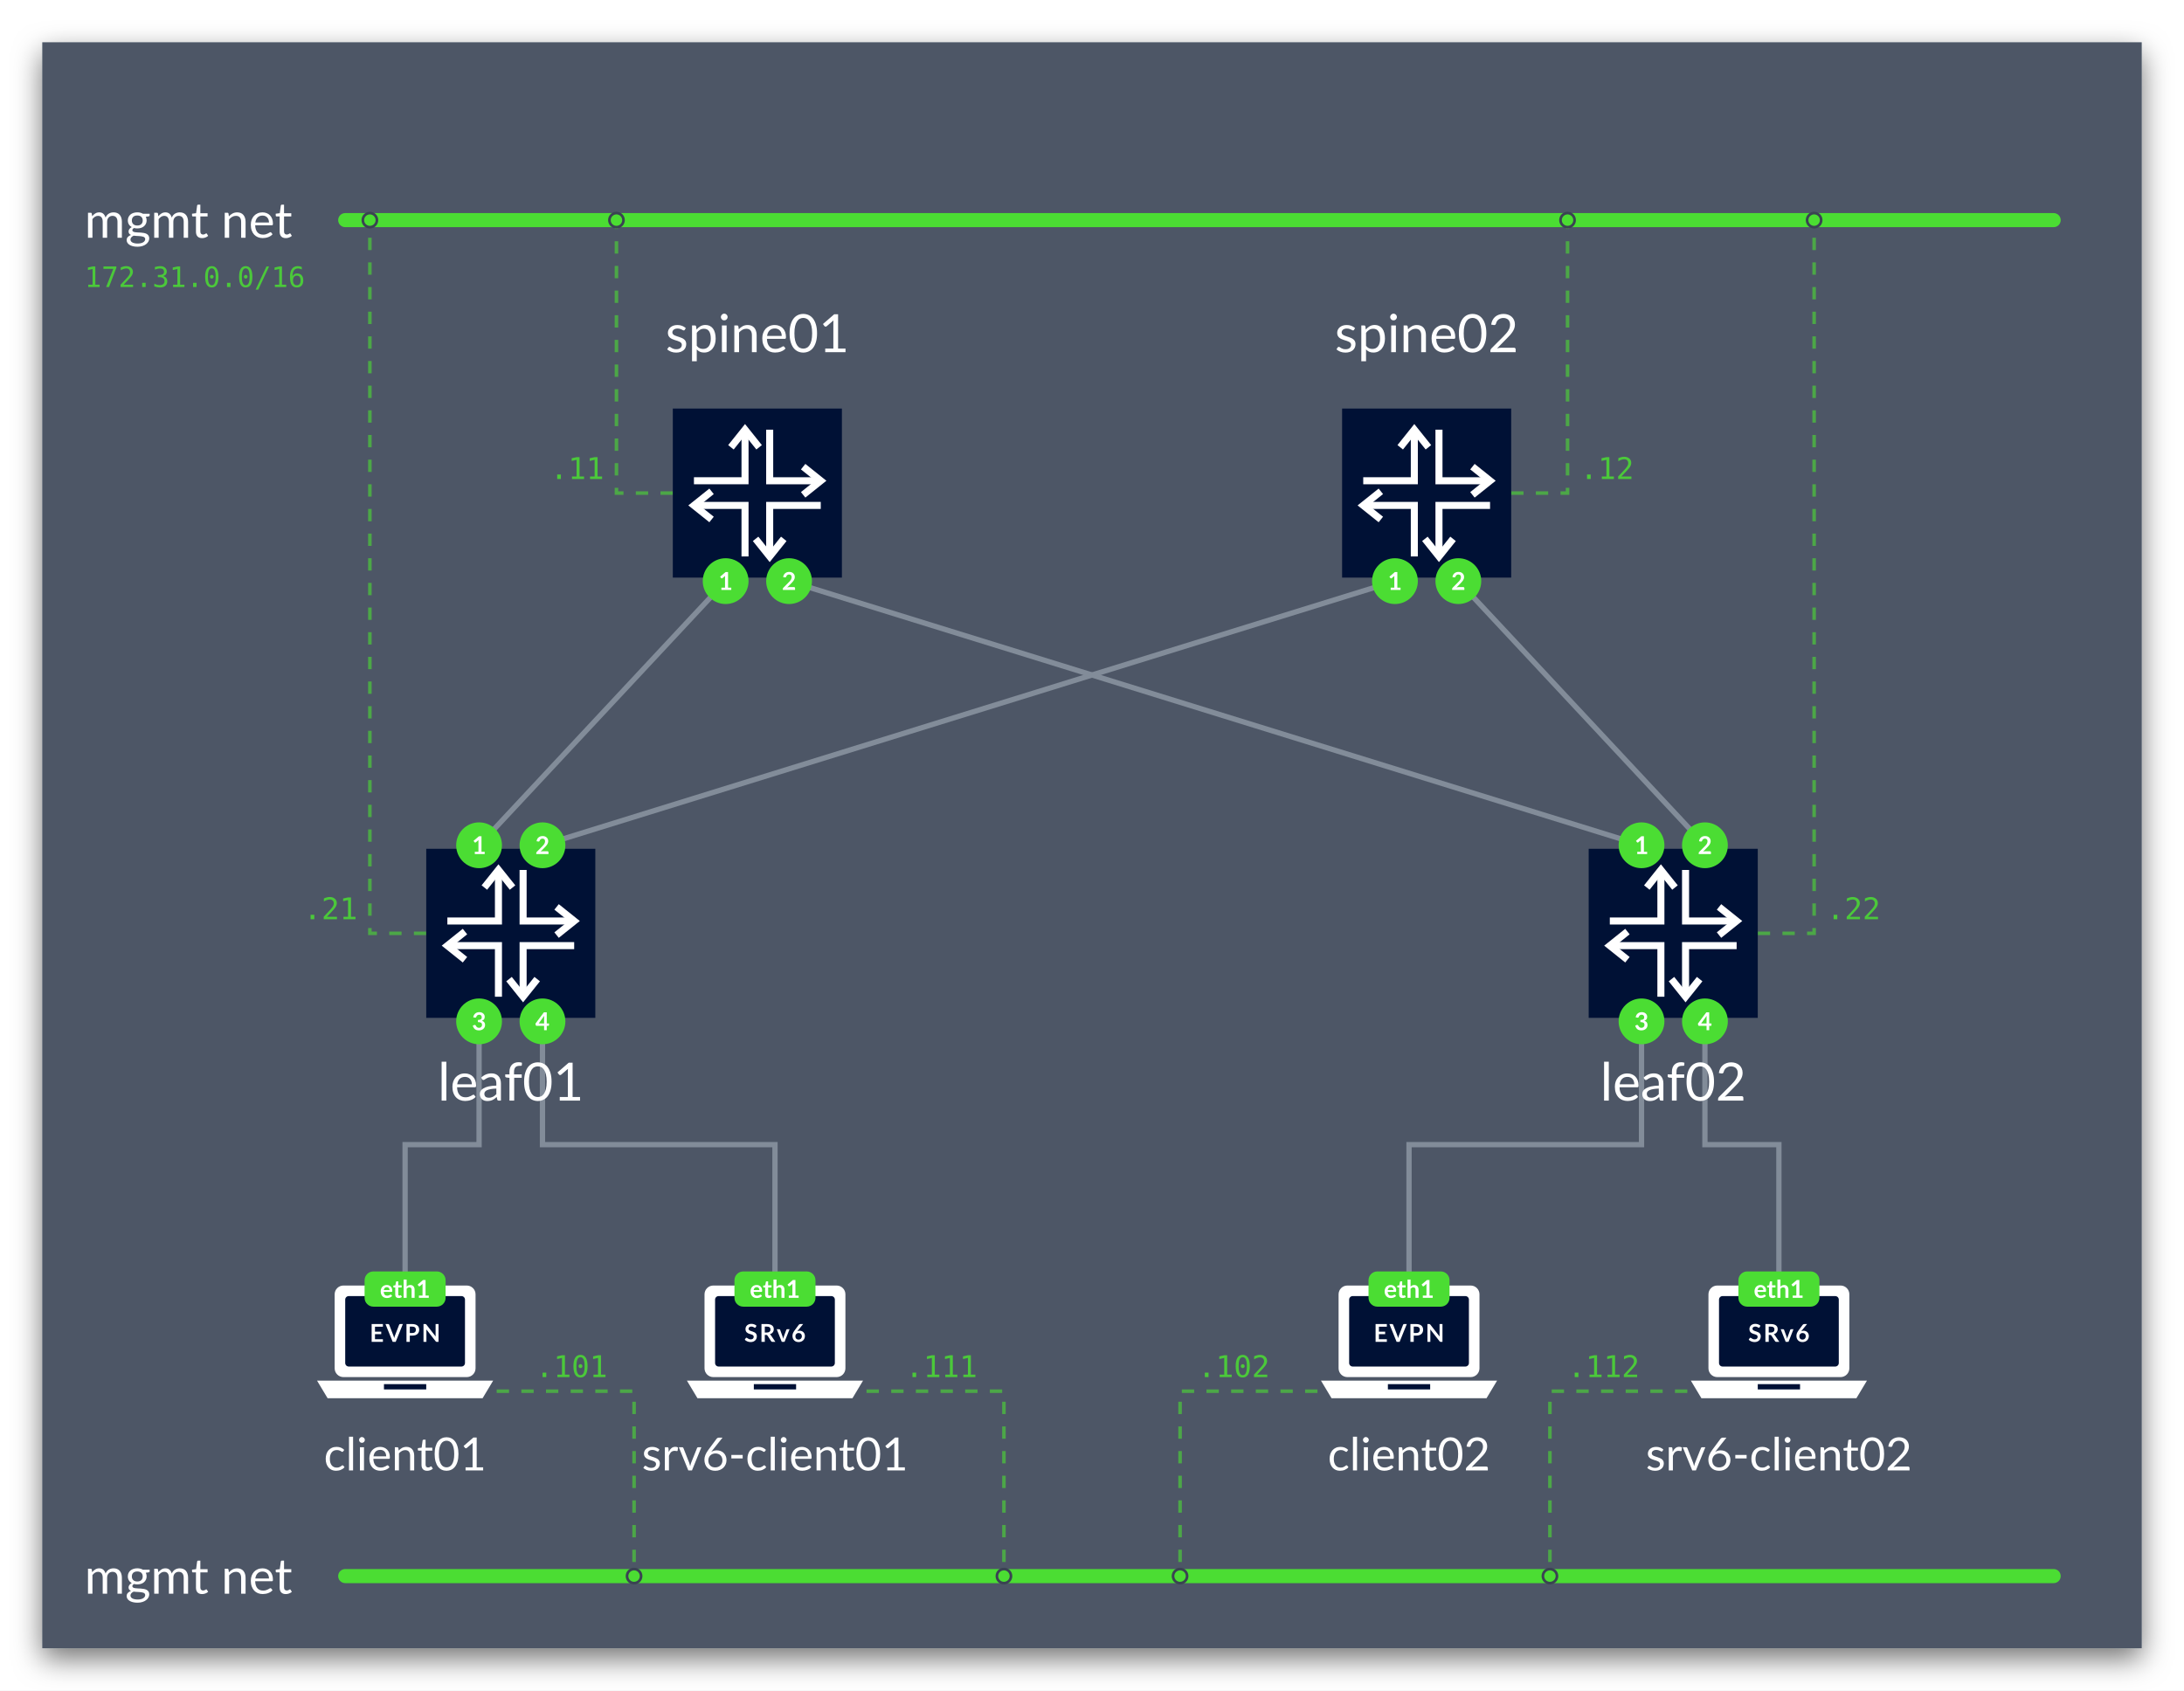
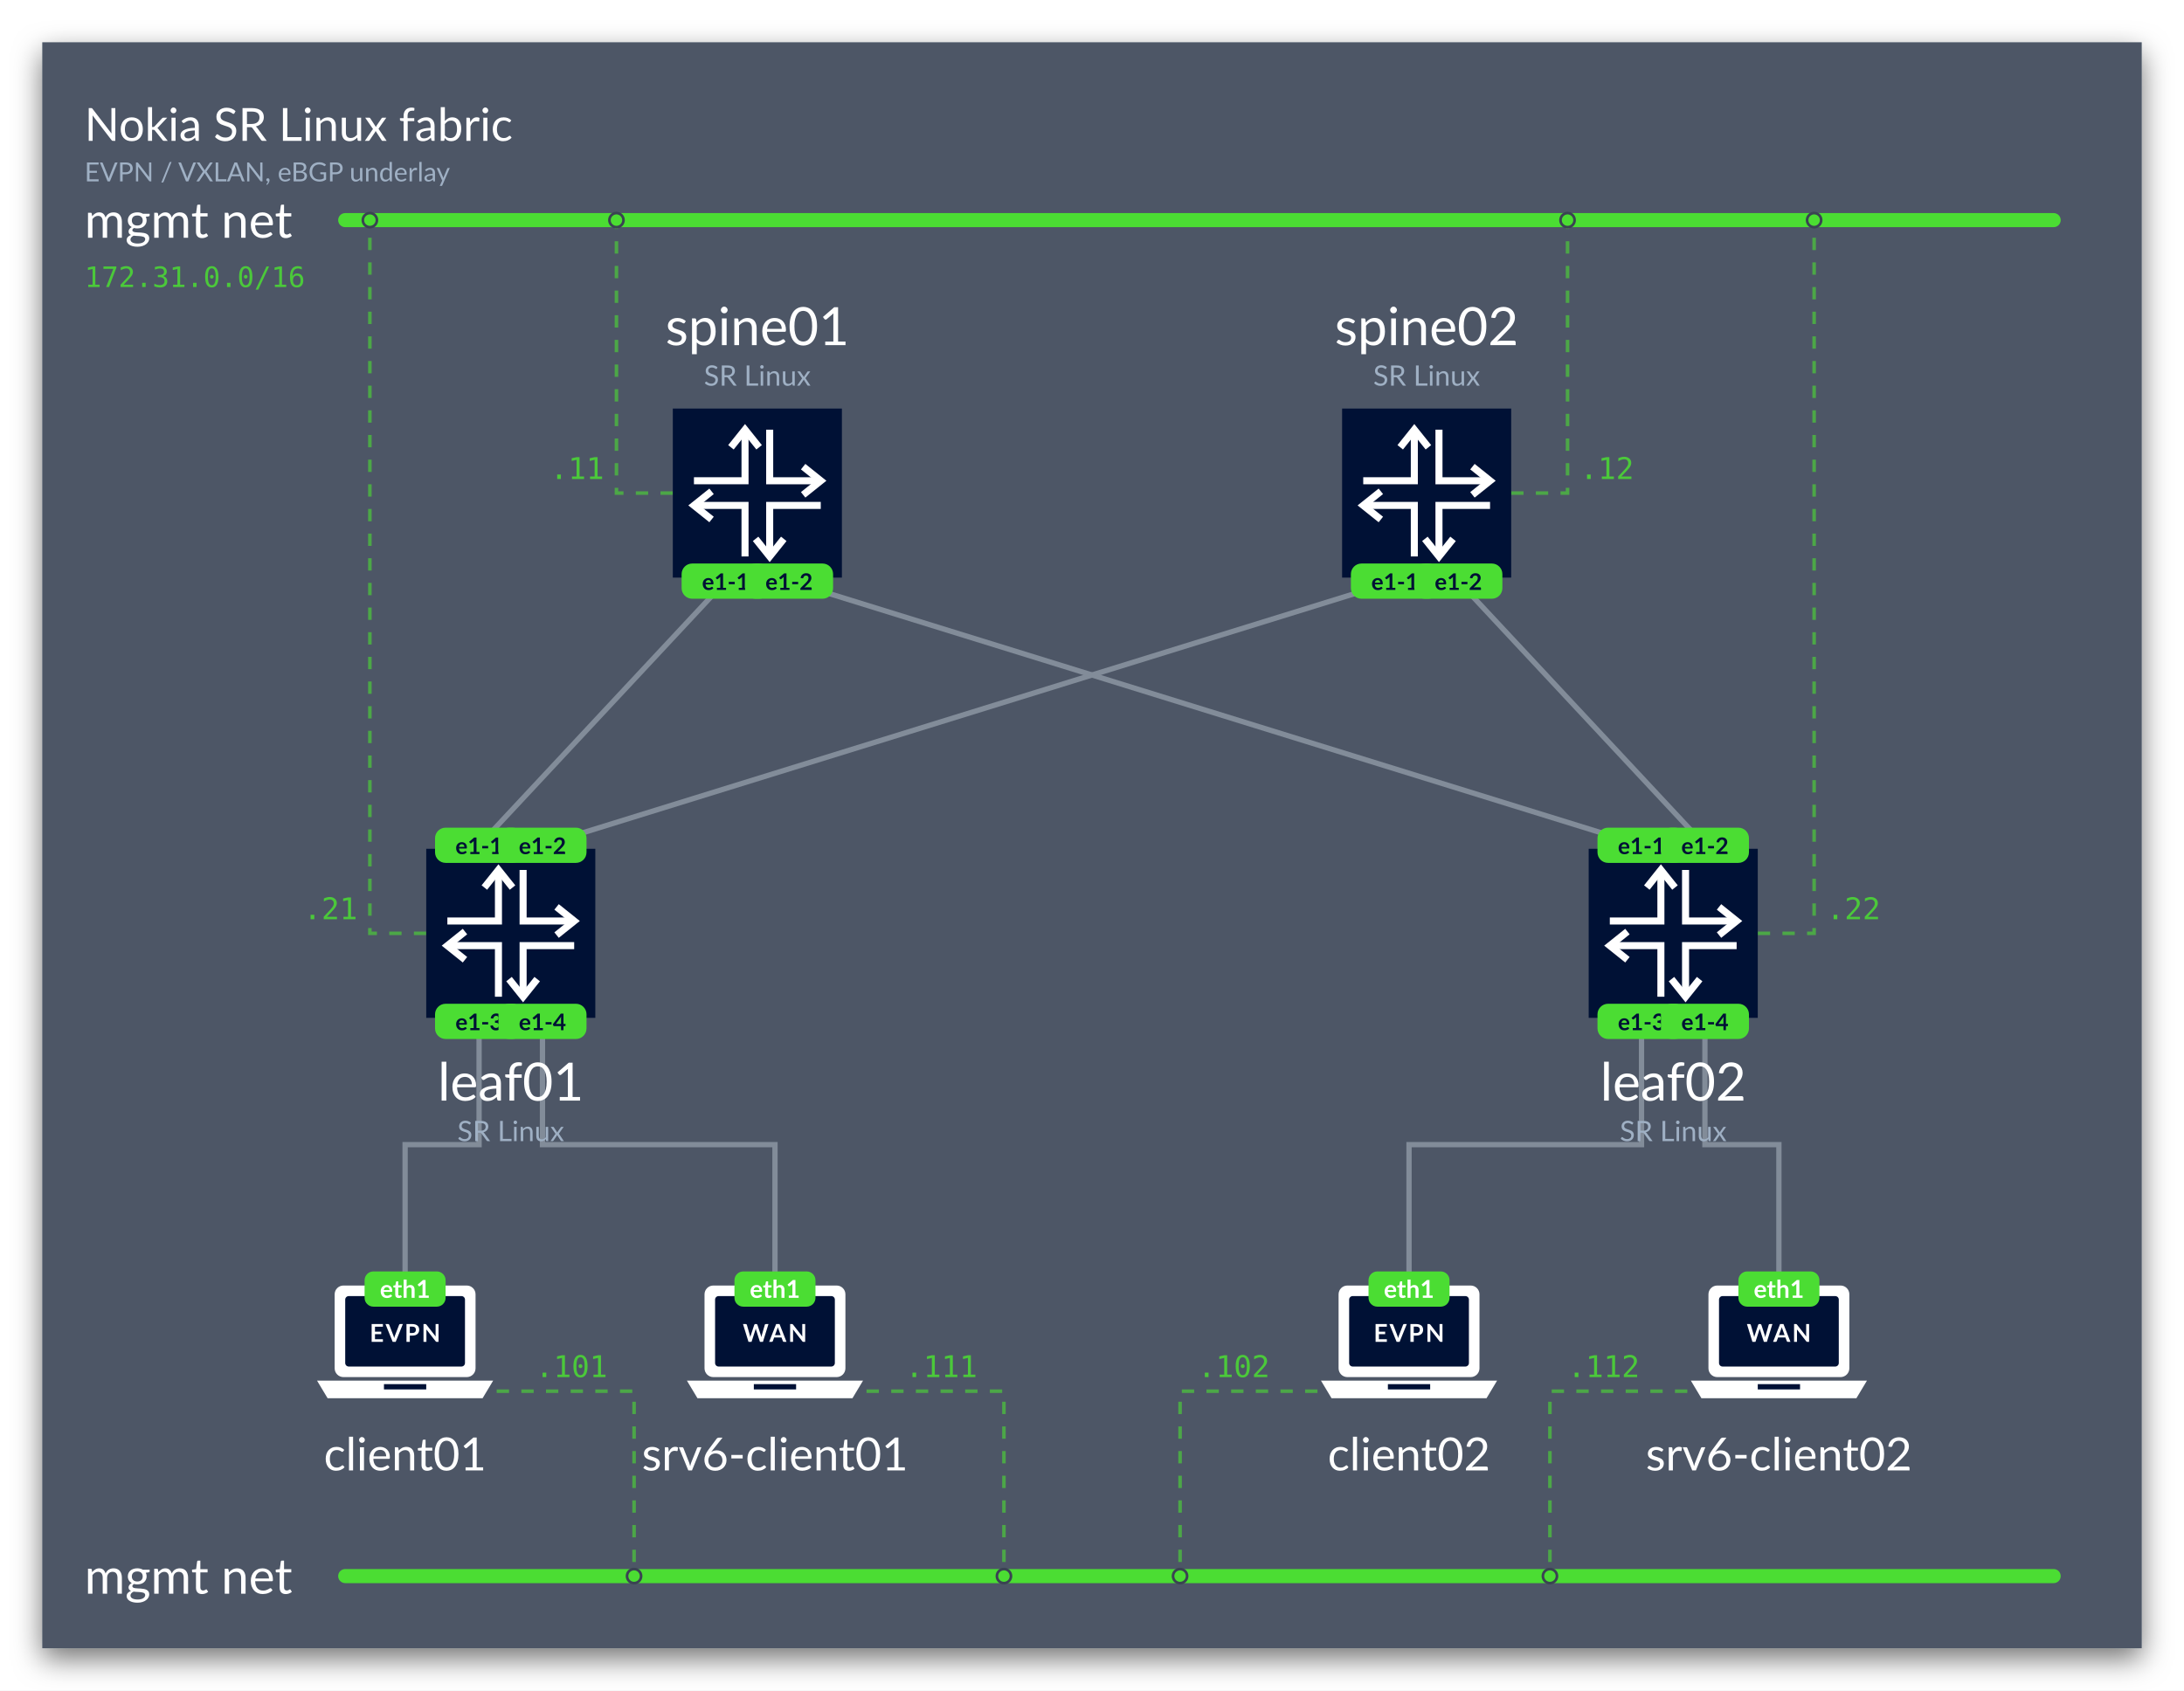
<svg xmlns="http://www.w3.org/2000/svg" width="1240" height="960" viewBox="0 0 1240 960" font-family="Lato, Manrope, 'DejaVu Sans', sans-serif">
  <defs>
    <filter id="shadow" x="-5%" y="-5%" width="110%" height="110%">
      <feDropShadow dx="0" dy="6" stdDeviation="8" flood-color="#000" flood-opacity="0.55" />
    </filter>
    <g id="arm" stroke="#fff" stroke-width="4" fill="none" stroke-linecap="butt" stroke-linejoin="miter">
      <path d="M-36,-7 H-7 V-36" />
      <path d="M-15,-26 L-7,-36 L1,-26" />
    </g>
    <g id="router">
      <rect x="-48" y="-48" width="96" height="96" fill="#001135" />
      <use href="#arm" />
      <use href="#arm" transform="rotate(90)" />
      <use href="#arm" transform="rotate(180)" />
      <use href="#arm" transform="rotate(270)" />
    </g>
    <g id="laptop">
      <rect x="-40" y="-30" width="80" height="52" rx="5" fill="#fff" />
      <rect x="-34" y="-24" width="68" height="40" rx="2" fill="#001135" />
      <path d="M-50,24 H50 L44,34 H-44 Z" fill="#fff" />
      <rect x="-12" y="26" width="24" height="3" fill="#001135" />
    </g>
    <g id="port">
-       <circle r="13" fill="#4bdd33" />
+       <rect x="-25" y="-10" width="50" height="20" rx="6" fill="#4bdd33" />
    </g>
  </defs>
  <rect x="0" y="0" width="1240" height="960" fill="#fff" />
  <rect x="24" y="24" width="1192" height="912" fill="#4d5766" filter="url(#shadow)" />
+   <text x="48" y="80" fill="#fff" font-size="26">Nokia SR Linux fabric</text>
+   <text x="48" y="103" fill="#9fb0c4" font-size="15">EVPN / VXLAN, eBGP underlay</text>
  <text x="48" y="135" fill="#fff" font-size="28">mgmt net</text>
  <text x="48" y="163" fill="#4bdd33" fill-opacity="0.85" font-family="'DejaVu Sans Mono', monospace" font-size="16">172.31.0.0/16</text>
  <rect x="192" y="121" width="978" height="8" rx="4" fill="#4bdd33" />
  <text x="48" y="905" fill="#fff" font-size="28">mgmt net</text>
  <rect x="192" y="891" width="978" height="8" rx="4" fill="#4bdd33" />
  <g stroke="#4bdd33" stroke-width="2" stroke-dasharray="7 7" stroke-opacity="0.6" fill="none">
    <path d="M382,280 H350 V125" />
    <path d="M858,280 H890 V125" />
    <path d="M242,530 H210 V125" />
    <path d="M998,530 H1030 V125" />
    <path d="M282,790 H360 V895" />
    <path d="M492,790 H570 V895" />
    <path d="M748,790 H670 V895" />
    <path d="M958,790 H880 V895" />
  </g>
  <g fill="#4bdd33" fill-opacity="0.85" font-family="'DejaVu Sans Mono', monospace" font-size="17">
    <text x="343" y="272" text-anchor="end">.11</text>
    <text x="897" y="272">.12</text>
    <text x="203" y="522" text-anchor="end">.21</text>
    <text x="1037" y="522">.22</text>
    <text x="304" y="782">.101</text>
    <text x="514" y="782">.111</text>
    <text x="680" y="782">.102</text>
    <text x="890" y="782">.112</text>
  </g>
  <g fill="#4bdd33" fill-opacity="0.8" stroke="#3a4352" stroke-width="1.5">
    <circle cx="350" cy="125" r="4" />
    <circle cx="890" cy="125" r="4" />
    <circle cx="210" cy="125" r="4" />
    <circle cx="1030" cy="125" r="4" />
    <circle cx="360" cy="895" r="4" />
    <circle cx="570" cy="895" r="4" />
    <circle cx="670" cy="895" r="4" />
    <circle cx="880" cy="895" r="4" />
  </g>
  <g stroke="#828c99" stroke-width="3" fill="none">
    <line x1="412" y1="330" x2="272" y2="480" />
    <line x1="448" y1="330" x2="932" y2="480" />
    <line x1="792" y1="330" x2="308" y2="480" />
    <line x1="828" y1="330" x2="968" y2="480" />
    <path d="M272,580 V650 H230 V735" />
    <path d="M308,580 V650 H440 V735" />
    <path d="M932,580 V650 H800 V735" />
    <path d="M968,580 V650 H1010 V735" />
  </g>
-   <text x="430" y="200" fill="#fff" font-size="30" text-anchor="middle">spine01</text>
+   <text x="430" y="196" fill="#fff" font-size="30" text-anchor="middle">spine01</text>
+   <text x="430" y="219" fill="#9fb0c4" font-size="16" text-anchor="middle">SR Linux</text>
  <use href="#router" x="430" y="280" />
-   <text x="810" y="200" fill="#fff" font-size="30" text-anchor="middle">spine02</text>
+   <text x="810" y="196" fill="#fff" font-size="30" text-anchor="middle">spine02</text>
+   <text x="810" y="219" fill="#9fb0c4" font-size="16" text-anchor="middle">SR Linux</text>
  <use href="#router" x="810" y="280" />
  <use href="#router" x="290" y="530" />
  <text x="290" y="625" fill="#fff" font-size="30" text-anchor="middle">leaf01</text>
+   <text x="290" y="648" fill="#9fb0c4" font-size="16" text-anchor="middle">SR Linux</text>
  <use href="#router" x="950" y="530" />
  <text x="950" y="625" fill="#fff" font-size="30" text-anchor="middle">leaf02</text>
+   <text x="950" y="648" fill="#9fb0c4" font-size="16" text-anchor="middle">SR Linux</text>
  <g fill="#fff" font-size="26" text-anchor="middle">
    <use href="#laptop" x="230" y="760" />
    <text x="230" y="835">client01</text>
    <use href="#laptop" x="440" y="760" />
    <text x="440" y="835">srv6-client01</text>
    <use href="#laptop" x="800" y="760" />
    <text x="800" y="835">client02</text>
    <use href="#laptop" x="1010" y="760" />
    <text x="1010" y="835">srv6-client02</text>
  </g>
  <g fill="#fff" font-size="14" font-weight="bold" text-anchor="middle" letter-spacing="1">
    <text x="230" y="762">EVPN</text>
-     <text x="440" y="762">SRv6</text>
+     <text x="440" y="762">WAN</text>
    <text x="800" y="762">EVPN</text>
-     <text x="1010" y="762">SRv6</text>
+     <text x="1010" y="762">WAN</text>
  </g>
-   <g font-size="14" font-weight="bold" fill="#fff" text-anchor="middle">
+   <g font-size="13" font-weight="bold" fill="#001135" text-anchor="middle">
    <use href="#port" x="412" y="330" />
-     <text x="412" y="335">1</text>
+     <text x="412" y="335">e1-1</text>
    <use href="#port" x="448" y="330" />
-     <text x="448" y="335">2</text>
+     <text x="448" y="335">e1-2</text>
    <use href="#port" x="792" y="330" />
-     <text x="792" y="335">1</text>
+     <text x="792" y="335">e1-1</text>
    <use href="#port" x="828" y="330" />
-     <text x="828" y="335">2</text>
+     <text x="828" y="335">e1-2</text>
    <use href="#port" x="272" y="480" />
-     <text x="272" y="485">1</text>
+     <text x="272" y="485">e1-1</text>
    <use href="#port" x="308" y="480" />
-     <text x="308" y="485">2</text>
+     <text x="308" y="485">e1-2</text>
    <use href="#port" x="272" y="580" />
-     <text x="272" y="585">3</text>
+     <text x="272" y="585">e1-3</text>
    <use href="#port" x="308" y="580" />
-     <text x="308" y="585">4</text>
+     <text x="308" y="585">e1-4</text>
    <use href="#port" x="932" y="480" />
-     <text x="932" y="485">1</text>
+     <text x="932" y="485">e1-1</text>
    <use href="#port" x="968" y="480" />
-     <text x="968" y="485">2</text>
+     <text x="968" y="485">e1-2</text>
    <use href="#port" x="932" y="580" />
-     <text x="932" y="585">3</text>
+     <text x="932" y="585">e1-3</text>
    <use href="#port" x="968" y="580" />
-     <text x="968" y="585">4</text>
+     <text x="968" y="585">e1-4</text>
  </g>
  <g font-size="14" font-weight="bold" fill="#fff" text-anchor="middle">
    <rect x="207" y="722" width="46" height="20" rx="5" fill="#4bdd33" />
    <text x="230" y="737">eth1</text>
    <rect x="417" y="722" width="46" height="20" rx="5" fill="#4bdd33" />
    <text x="440" y="737">eth1</text>
    <rect x="777" y="722" width="46" height="20" rx="5" fill="#4bdd33" />
    <text x="800" y="737">eth1</text>
    <rect x="987" y="722" width="46" height="20" rx="5" fill="#4bdd33" />
    <text x="1010" y="737">eth1</text>
  </g>
</svg>
